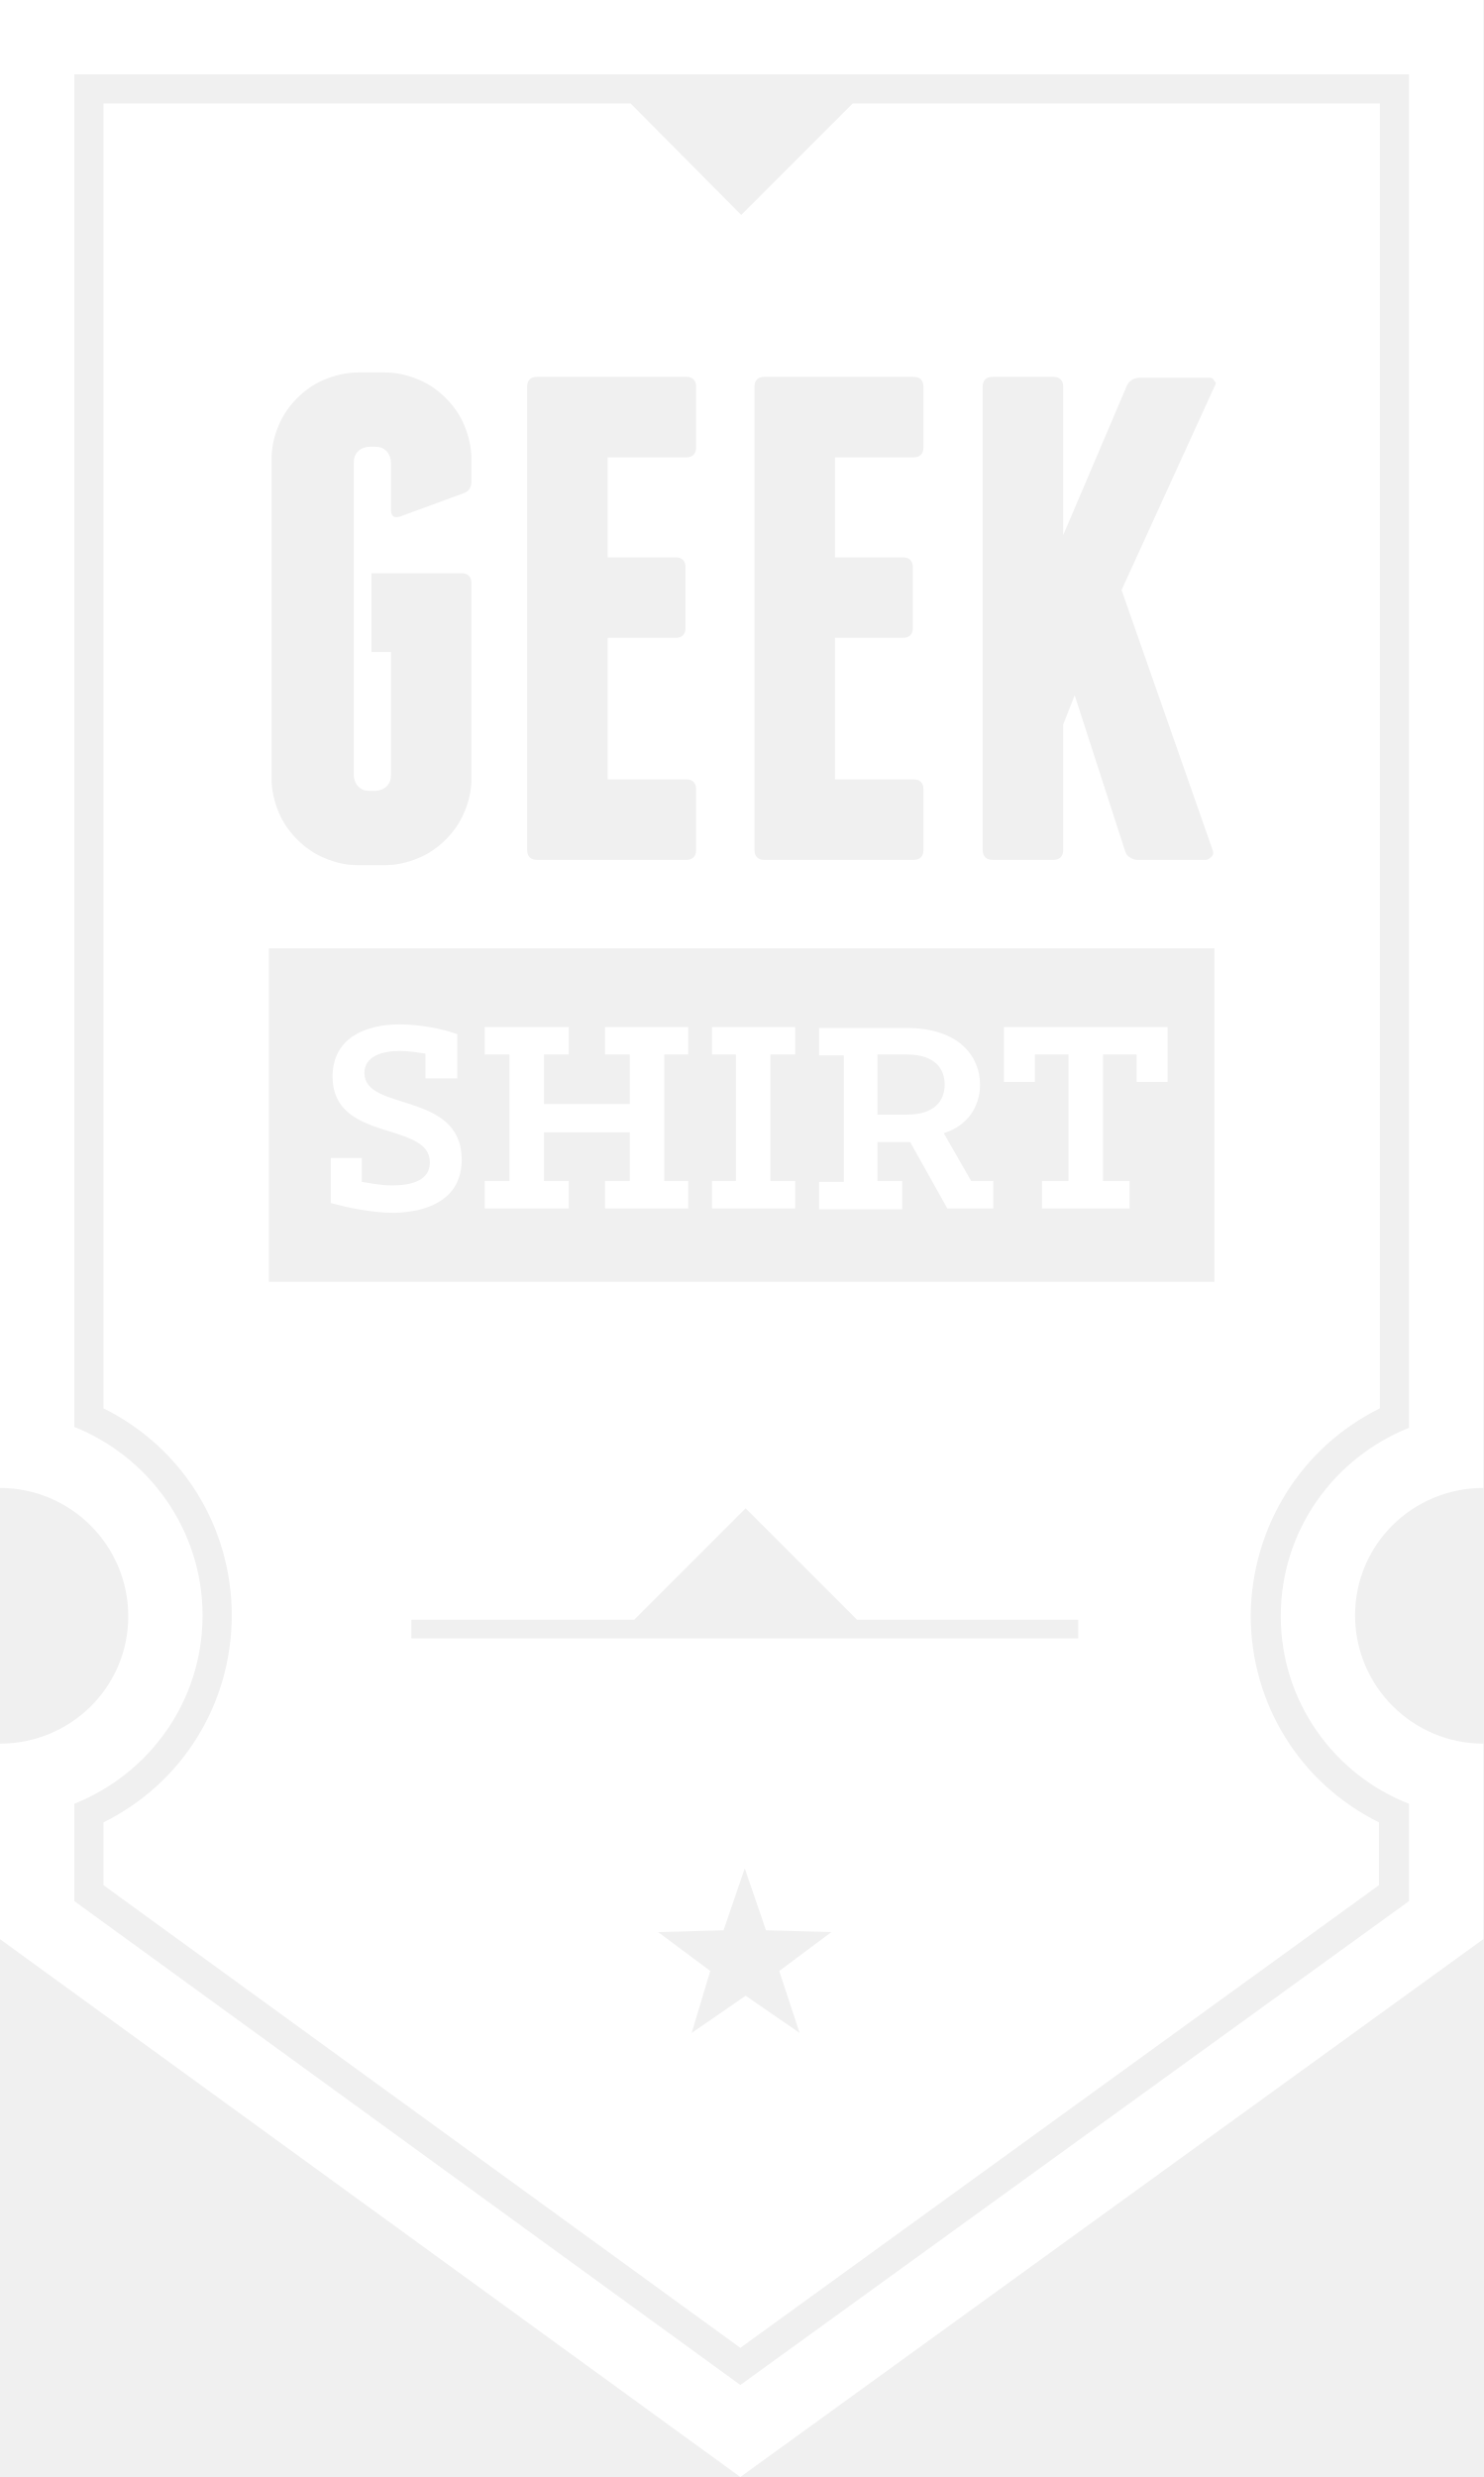
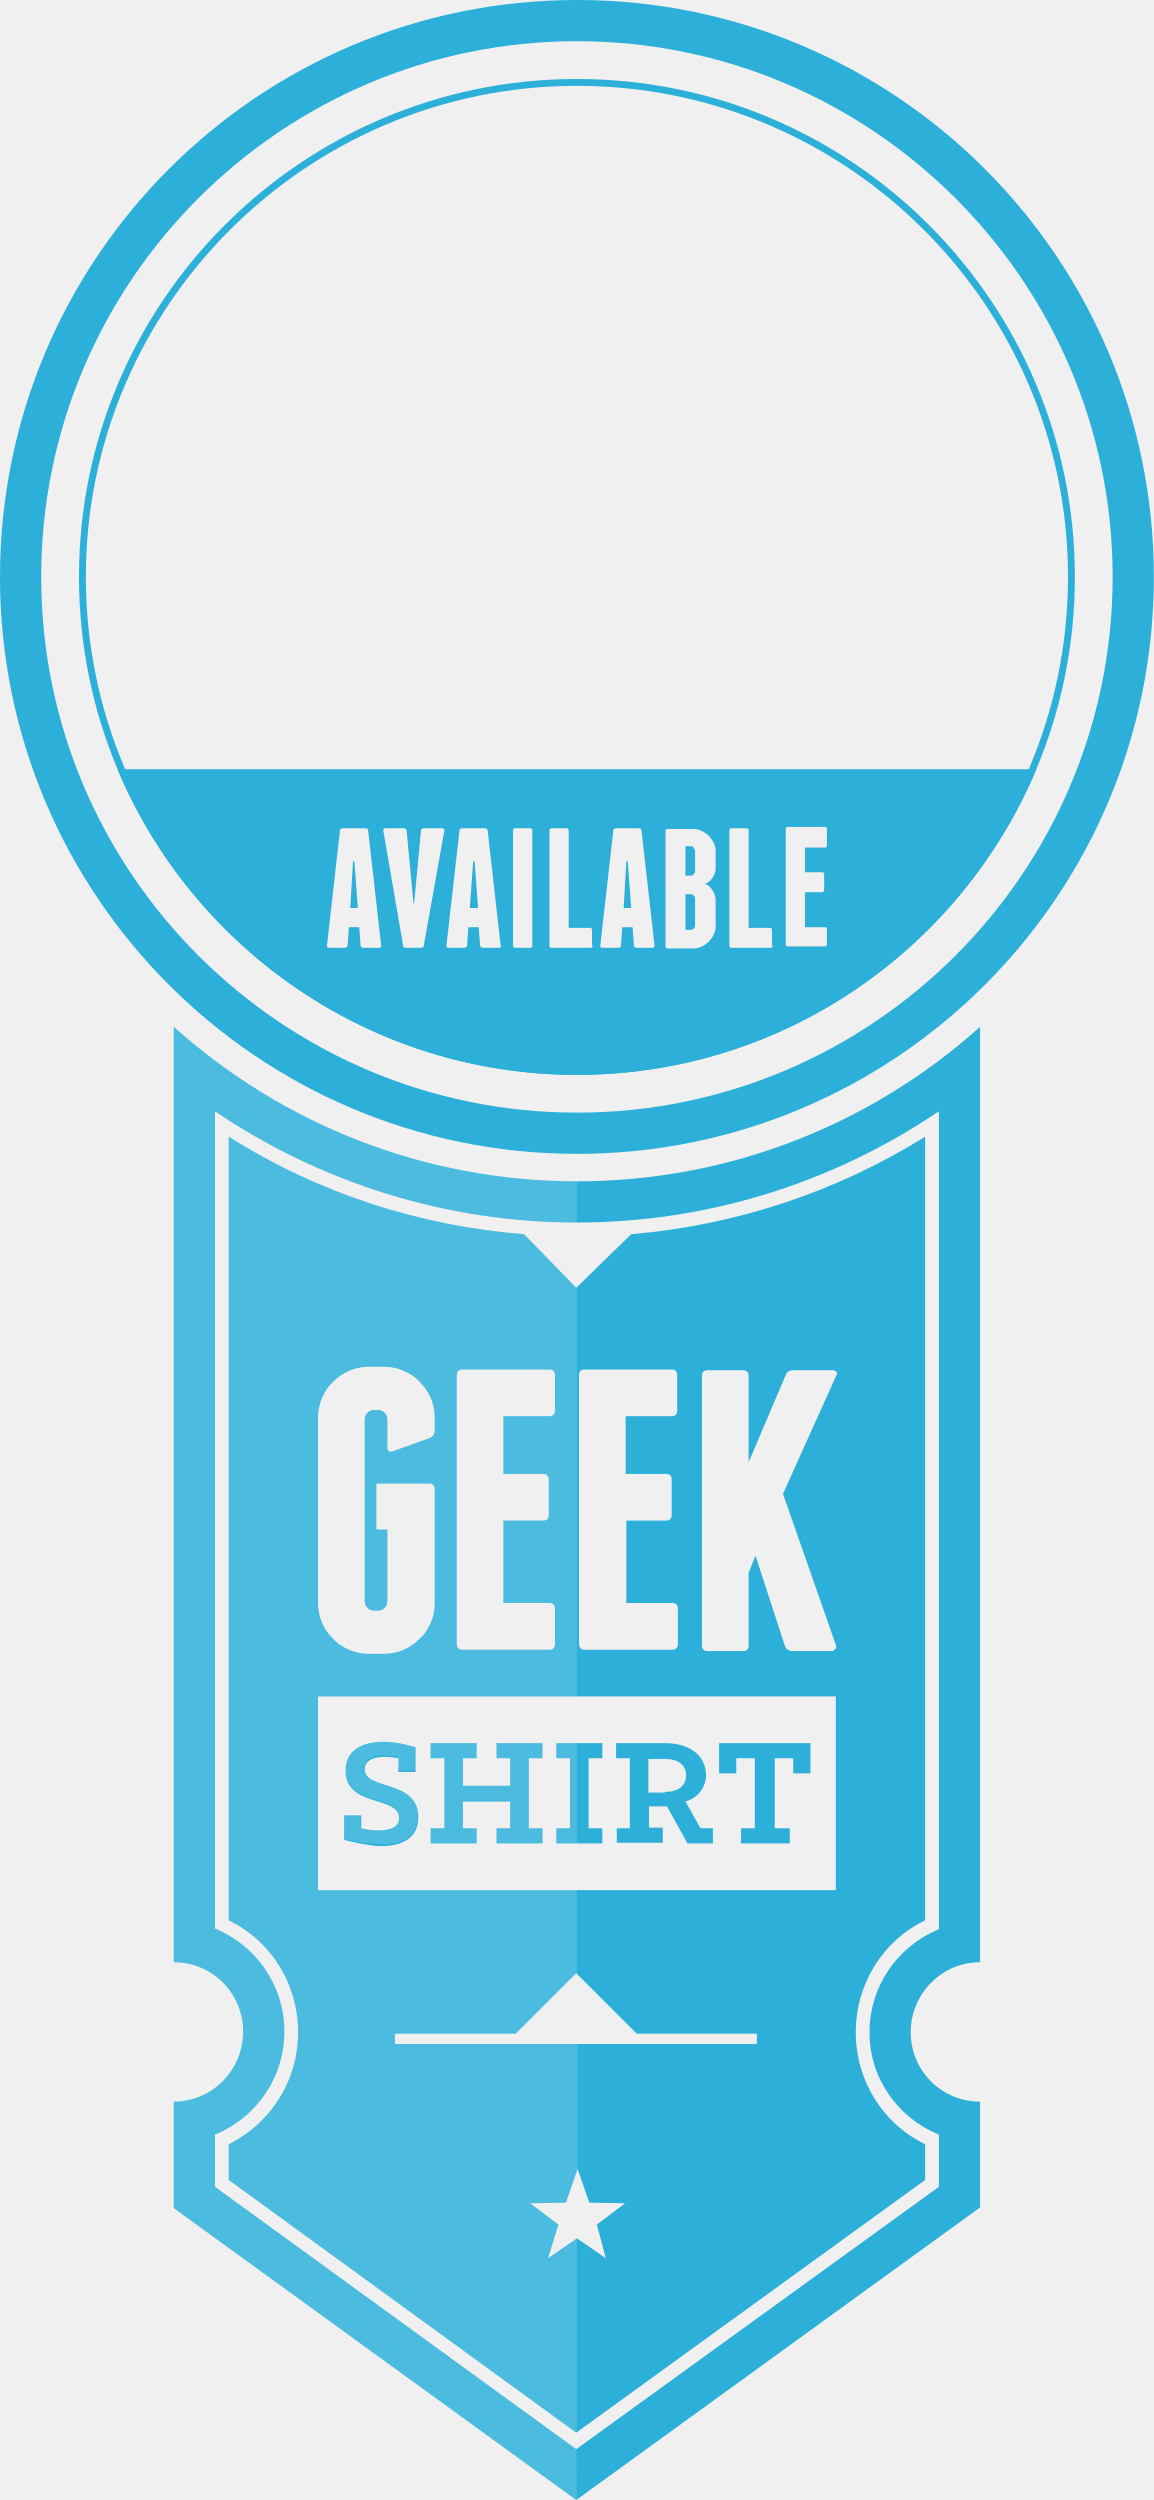
- <svg xmlns="http://www.w3.org/2000/svg" version="1.1" id="Ebene_1" x="0px" y="0px" viewBox="0 0 167.7 280" enable-background="new 0 0 167.7 280" xml:space="preserve">
+ <svg xmlns="http://www.w3.org/2000/svg" version="1.1" id="Ebene_1" x="0px" y="0px" viewBox="0 0 168 364" enable-background="new 0 0 168 364" xml:space="preserve">
  <g>
-     <path fill="#FFFFFF" d="M167.7,168.2V0H0v168.2c8,0,14.5,6.5,14.5,14.5S8,197.1,0,197.1v22.1L83.7,280l84-60.8v-22.1   c-8,0-14.5-6.5-14.5-14.5S159.7,168.2,167.7,168.2z M159.3,203.9v11l-75.6,54.7L8.4,214.9v-11c8.5-3.4,14.5-11.6,14.5-21.3   c0-9.6-6-17.9-14.5-21.3V8.4h150.9v153c-8.5,3.4-14.5,11.6-14.5,21.3C144.8,192.3,150.8,200.6,159.3,203.9z" />
+     <path fill="#2CB0D9" d="M142.7,285.7V149.5c-15.6,14-36.2,22.5-58.7,22.5s-43.1-8.5-58.7-22.5v136.2c5.6,0,10.1,4.5,10.1,10.1   S30.9,306,25.3,306v15.5L83.9,364l58.8-42.6V306c-5.6,0-10.1-4.5-10.1-10.1S137.1,285.7,142.7,285.7z M136.7,310.8v7.6l-52.8,38.2   l-52.6-38.2v-7.6c5.9-2.4,10.1-8.2,10.1-15s-4.2-12.6-10.1-15V161.8C46.8,172.3,65.1,178,84,178s37.2-5.7,52.7-16.2v119.1   c-5.9,2.4-10.1,8.2-10.1,15S130.8,308.4,136.7,310.8z" />
+     <path fill="#2CB0D9" d="M84,6c43,0,78,35,78,78s-35,78-78,78S6,127,6,84S41,6,84,6 M84,0C37.6,0,0,37.6,0,84s37.6,84,84,84   s84-37.6,84-84S130.4,0,84,0L84,0z" />
    <g>
-       <polygon fill="#FFFFFF" points="64.3,133.5 61.5,133.5 61.5,128 71.2,128 71.2,133.5 68.4,133.5 68.4,136.6 77.8,136.6     77.8,133.5 75.1,133.5 75.1,119.2 77.8,119.2 77.8,116.1 68.4,116.1 68.4,119.2 71.2,119.2 71.2,124.8 61.5,124.8 61.5,119.2     64.3,119.2 64.3,116.1 54.8,116.1 54.8,119.2 57.6,119.2 57.6,133.5 54.8,133.5 54.8,136.6 64.3,136.6   " />
-       <polygon fill="#FFFFFF" points="117,119.2 120.8,119.2 120.8,133.5 117.8,133.5 117.8,136.6 127.7,136.6 127.7,133.5 124.7,133.5     124.7,119.2 128.5,119.2 128.5,122.3 132,122.3 132,116.1 113.5,116.1 113.5,122.3 117,122.3   " />
-       <path fill="#FFFFFF" d="M102,133.5h-2.8v-4.4h3.7l4.2,7.5h5.2v-3.1h-2.5l-3.1-5.4c2.8-0.9,4.1-3.1,4.1-5.5c0-3.1-2.3-6.4-8.3-6.4    h-9.9v3.1h2.8v14.3h-2.8v3.1h9.4V133.5z M99.2,119.2h3.3c3.2,0,4.3,1.6,4.3,3.4s-1.1,3.4-4.3,3.4h-3.3V119.2z" />
-       <polygon fill="#FFFFFF" points="89.9,133.5 87.1,133.5 87.1,119.2 89.9,119.2 89.9,116.1 80.5,116.1 80.5,119.2 83.2,119.2     83.2,133.5 80.5,133.5 80.5,136.6 89.9,136.6   " />
-       <path fill="#FFFFFF" d="M156,159.2V11.7H96.4L83.8,24.3L71.3,11.7H11.7v147.5c8.9,4.4,14.5,13.4,14.5,23.4c0,10-5.6,19-14.5,23.4    v7.1l72,52.3l72.2-52.3v-7.1c-8.9-4.4-14.5-13.4-14.5-23.4C141.5,172.6,147.1,163.6,156,159.2z M85.3,43.7c0-0.7,0.4-1.1,1.1-1.1    h16.9c0.7,0,1.1,0.4,1.1,1.1v6.9c0,0.7-0.4,1.1-1.1,1.1h-8.9V63h7.7c0.7,0,1.1,0.4,1.1,1.1V71c0,0.7-0.4,1.1-1.1,1.1h-7.7v16h8.9    c0.7,0,1.1,0.4,1.1,1.1v6.9c0,0.7-0.4,1.1-1.1,1.1H86.4c-0.7,0-1.1-0.4-1.1-1.1V43.7z M59.6,43.7c0-0.7,0.4-1.1,1.1-1.1h16.9    c0.7,0,1.1,0.4,1.1,1.1v6.9c0,0.7-0.4,1.1-1.1,1.1h-8.9V63h7.7c0.7,0,1.1,0.4,1.1,1.1V71c0,0.7-0.4,1.1-1.1,1.1h-7.7v16h8.9    c0.7,0,1.1,0.4,1.1,1.1v6.9c0,0.7-0.4,1.1-1.1,1.1H60.7c-0.7,0-1.1-0.4-1.1-1.1V43.7z M30.7,51.9c0-1.4,0.3-2.6,0.8-3.8    c0.5-1.2,1.2-2.2,2.1-3.1c0.9-0.9,1.9-1.6,3.1-2.1s2.5-0.8,3.8-0.8h3c1.4,0,2.6,0.3,3.8,0.8c1.2,0.5,2.2,1.2,3.1,2.1    c0.9,0.9,1.6,1.9,2.1,3.1c0.5,1.2,0.8,2.5,0.8,3.8v2.5c0,0.7-0.3,1.2-1,1.4l-7.1,2.6c-0.7,0.2-1-0.1-1-0.8v-5.3    c0-0.5-0.2-1-0.5-1.3c-0.4-0.4-0.8-0.5-1.3-0.5h-0.6c-0.5,0-1,0.2-1.3,0.5c-0.4,0.4-0.5,0.8-0.5,1.3v35.3c0,0.5,0.2,1,0.5,1.3    c0.4,0.4,0.8,0.5,1.3,0.5h0.6c0.5,0,1-0.2,1.3-0.5c0.4-0.4,0.5-0.8,0.5-1.3V73.7H42v-8.9h10.2c0.7,0,1.1,0.4,1.1,1.1V88    c0,1.4-0.3,2.6-0.8,3.8C52,93,51.3,94,50.4,94.9c-0.9,0.9-1.9,1.6-3.1,2.1c-1.2,0.5-2.5,0.8-3.8,0.8h-3c-1.4,0-2.6-0.3-3.8-0.8    c-1.2-0.5-2.2-1.2-3.1-2.1C32.7,94,32,93,31.5,91.8c-0.5-1.2-0.8-2.5-0.8-3.8V51.9z M90.4,229.8l-6.1-4.2l-6.1,4.2l2.1-7l-5.9-4.4    l7.4-0.2l2.4-7l2.4,7l7.4,0.2l-5.9,4.4L90.4,229.8z M121.8,185.2H46.5v-2.1h25.2l12.6-12.6l12.6,12.6h25V185.2z M137.3,144.9H30.4    v-37.7h106.9V144.9z M137.3,43.7l-10.5,23l10.3,29.4c0.1,0.3,0.1,0.5-0.1,0.7c-0.2,0.2-0.4,0.4-0.7,0.4h-7.7    c-0.3,0-0.6-0.1-0.9-0.3c-0.3-0.2-0.4-0.4-0.5-0.7l-5.7-17.6l-1.3,3.3v14.2c0,0.7-0.4,1.1-1.1,1.1h-6.9c-0.7,0-1.1-0.4-1.1-1.1    V43.7c0-0.7,0.4-1.1,1.1-1.1h6.9c0.7,0,1.1,0.4,1.1,1.1v16.8l7.2-16.9c0.3-0.6,0.8-0.9,1.5-0.9h7.8c0.3,0,0.5,0.1,0.6,0.4    C137.5,43.2,137.5,43.4,137.3,43.7z" />
-       <path fill="#FFFFFF" d="M52.2,131.1c0-7.8-11-5.4-11-9.8c0-1.9,2-2.5,4-2.5c1.1,0,2.2,0.2,2.9,0.3v2.8h3.6v-5    c-1.7-0.6-4.2-1.1-6.5-1.1c-4,0-7.6,1.6-7.6,5.9c0,7.5,11,5,11,9.7c0,2-2,2.6-4.2,2.6c-1.5,0-2.8-0.3-3.5-0.4v-2.7h-3.5v5.1    c1.9,0.5,4.6,1.1,7.2,1.1C48.5,137,52.2,135.5,52.2,131.1z" />
+       <path fill="#2CB0D9" d="M50.1,267.9v-3.6h2.5v1.9c0.5,0.1,1.4,0.3,2.5,0.3c1.6,0,3-0.4,3-1.8c0-3.3-7.8-1.5-7.8-6.9    c0-3.1,2.6-4.2,5.5-4.2c1.7,0,3.5,0.4,4.7,0.8v3.6h-2.5v-2c-0.5-0.1-1.3-0.2-2-0.2c-1.4,0-2.9,0.4-2.9,1.8c0,3.1,7.8,1.4,7.8,7    c0,3.2-2.6,4.2-5.5,4.2C53.3,268.7,51.5,268.2,50.1,267.9z" />
+       <path fill="#2CB0D9" d="M62.7,266.2h2V256h-2v-2.2h6.7v2.2h-2v4h6.9v-4h-2v-2.2h6.7v2.2h-2v10.2h2v2.2h-6.7v-2.2h2v-3.9h-6.9v3.9    h2v2.2h-6.7V266.2z" />
+       <path fill="#2CB0D9" d="M81,266.2h2V256h-2v-2.2h6.7v2.2h-2v10.2h2v2.2H81V266.2z" />
+       <path fill="#2CB0D9" d="M89.7,266.2h2V256h-2v-2.2h7.1c4.3,0,6,2.4,6,4.6c0,1.7-1,3.3-3,3.9l2.2,3.9h1.8v2.2h-3.7l-3-5.4h-2.6v3.1    h2v2.2h-6.7V266.2z M96.8,260.9c2.3,0,3.1-1.2,3.1-2.4s-0.8-2.4-3.1-2.4h-2.4v4.9H96.8z" />
+       <path fill="#2CB0D9" d="M107.7,266.2h2.2V256h-2.7v2.2h-2.5v-4.4h13.3v4.4h-2.5V256h-2.7v10.2h2.2v2.2h-7.1V266.2z" />
+     </g>
+     <path fill="#2CB0D9" d="M134.7,279.6V165.5c-13,8.1-27.6,12.9-42.8,14.2l-8,7.8l-7.6-7.8c-15.3-1.2-30-6-43-14.2v114.1   c6.2,3,10.1,9.3,10.1,16.3s-3.9,13.2-10.1,16.3v5.2l50.6,36.8l50.8-36.8v-5.2c-6.2-3-10.1-9.3-10.1-16.3S128.5,282.6,134.7,279.6z    M84.3,200.2c0-0.5,0.3-0.8,0.8-0.8h12.7c0.5,0,0.8,0.3,0.8,0.8v5.2c0,0.5-0.3,0.8-0.8,0.8h-6.7v8.4H97c0.5,0,0.8,0.3,0.8,0.8v5.2   c0,0.5-0.3,0.8-0.8,0.8h-5.8v12h6.7c0.5,0,0.8,0.3,0.8,0.8v5.2c0,0.5-0.3,0.8-0.8,0.8H85.1c-0.5,0-0.8-0.3-0.8-0.8V200.2z    M66.5,200.2c0-0.5,0.3-0.8,0.8-0.8H80c0.5,0,0.8,0.3,0.8,0.8v5.2c0,0.5-0.3,0.8-0.8,0.8h-6.7v8.4h5.8c0.5,0,0.8,0.3,0.8,0.8v5.2   c0,0.5-0.3,0.8-0.8,0.8h-5.8v12H80c0.5,0,0.8,0.3,0.8,0.8v5.2c0,0.5-0.3,0.8-0.8,0.8H67.3c-0.5,0-0.8-0.3-0.8-0.8V200.2z    M46.3,206.4c0-1,0.2-2,0.6-2.9c0.4-0.9,0.9-1.7,1.6-2.3c0.7-0.7,1.4-1.2,2.3-1.6c0.9-0.4,1.9-0.6,2.9-0.6h2.2c1,0,2,0.2,2.9,0.6   c0.9,0.4,1.7,0.9,2.3,1.6c0.7,0.7,1.2,1.4,1.6,2.3c0.4,0.9,0.6,1.9,0.6,2.9v1.9c0,0.5-0.3,0.9-0.8,1.1l-5.3,1.9   c-0.5,0.2-0.8,0-0.8-0.6v-4c0-0.4-0.1-0.7-0.4-1c-0.3-0.3-0.6-0.4-1-0.4h-0.5c-0.4,0-0.7,0.1-1,0.4c-0.3,0.3-0.4,0.6-0.4,1v26.4   c0,0.4,0.1,0.7,0.4,1c0.3,0.3,0.6,0.4,1,0.4H55c0.4,0,0.7-0.1,1-0.4c0.3-0.3,0.4-0.6,0.4-1v-10.4h-1.6V216h7.7   c0.5,0,0.8,0.3,0.8,0.8v16.6c0,1-0.2,2-0.6,2.9c-0.4,0.9-0.9,1.7-1.6,2.3c-0.7,0.7-1.4,1.2-2.3,1.6c-0.9,0.4-1.9,0.6-2.9,0.6h-2.2   c-1,0-2-0.2-2.9-0.6c-0.9-0.4-1.7-0.9-2.3-1.6c-0.7-0.7-1.2-1.4-1.6-2.3c-0.4-0.9-0.6-1.9-0.6-2.9V206.4z M88.2,328.8l-4.2-2.9   l-4.2,2.9l1.5-4.9l-4.1-3.1l5.2-0.1l1.7-4.9l1.7,4.9l5.2,0.1l-4.1,3.1L88.2,328.8z M110.2,297.6H57.5v-1.5h17.6l8.8-8.8l8.8,8.8   h17.5V297.6z M121.7,275.2H46.3V247h75.4V275.2z M121.8,200.2l-7.8,17.3l7.7,22c0.1,0.2,0.1,0.4-0.1,0.6c-0.1,0.2-0.3,0.3-0.5,0.3   h-5.8c-0.2,0-0.4-0.1-0.6-0.2c-0.2-0.1-0.3-0.3-0.4-0.5l-4.3-13.2l-1,2.5v10.6c0,0.5-0.3,0.8-0.8,0.8H103c-0.5,0-0.8-0.3-0.8-0.8   v-39.3c0-0.5,0.3-0.8,0.8-0.8h5.2c0.5,0,0.8,0.3,0.8,0.8v12.6l5.4-12.7c0.2-0.5,0.6-0.7,1.1-0.7h5.8c0.2,0,0.4,0.1,0.5,0.3   C121.9,199.9,121.9,200.1,121.8,200.2z" />
+     <path fill="none" d="M48.5,238.6c0.7,0.7,1.4,1.2,2.3,1.6c0.9,0.4,1.9,0.6,2.9,0.6h2.2c1,0,2-0.2,2.9-0.6c0.9-0.4,1.7-0.9,2.3-1.6   c0.7-0.7,1.2-1.4,1.6-2.3c0.4-0.9,0.6-1.9,0.6-2.9v-16.6c0-0.5-0.3-0.8-0.8-0.8h-7.7v6.7h1.6v10.4c0,0.4-0.1,0.7-0.4,1   c-0.3,0.3-0.6,0.4-1,0.4h-0.5c-0.4,0-0.7-0.1-1-0.4c-0.3-0.3-0.4-0.6-0.4-1v-26.4c0-0.4,0.1-0.7,0.4-1c0.3-0.3,0.6-0.4,1-0.4H55   c0.4,0,0.7,0.1,1,0.4c0.3,0.3,0.4,0.6,0.4,1v4c0,0.5,0.3,0.7,0.8,0.6l5.3-1.9c0.5-0.2,0.8-0.5,0.8-1.1v-1.9c0-1-0.2-2-0.6-2.9   c-0.4-0.9-0.9-1.7-1.6-2.3c-0.7-0.7-1.4-1.2-2.3-1.6c-0.9-0.4-1.9-0.6-2.9-0.6h-2.2c-1,0-2,0.2-2.9,0.6c-0.9,0.4-1.7,0.9-2.3,1.6   c-0.7,0.7-1.2,1.4-1.6,2.3c-0.4,0.9-0.6,1.9-0.6,2.9v27c0,1,0.2,2,0.6,2.9C47.3,237.2,47.8,238,48.5,238.6z" />
+     <path fill="none" d="M67.3,240.4H80c0.5,0,0.8-0.3,0.8-0.8v-5.2c0-0.5-0.3-0.8-0.8-0.8h-6.7v-12h5.8c0.5,0,0.8-0.3,0.8-0.8v-5.2   c0-0.5-0.3-0.8-0.8-0.8h-5.8v-8.4H80c0.5,0,0.8-0.3,0.8-0.8v-5.2c0-0.5-0.3-0.8-0.8-0.8H67.3c-0.5,0-0.8,0.3-0.8,0.8v39.3   C66.5,240.1,66.8,240.4,67.3,240.4z" />
+     <path fill="none" d="M97.8,199.4H85.1c-0.5,0-0.8,0.3-0.8,0.8v39.3c0,0.5,0.3,0.8,0.8,0.8h12.7c0.5,0,0.8-0.3,0.8-0.8v-5.2   c0-0.5-0.3-0.8-0.8-0.8h-6.7v-12H97c0.5,0,0.8-0.3,0.8-0.8v-5.2c0-0.5-0.3-0.8-0.8-0.8h-5.8v-8.4h6.7c0.5,0,0.8-0.3,0.8-0.8v-5.2   C98.6,199.7,98.4,199.4,97.8,199.4z" />
+     <path fill="none" d="M121.3,199.4h-5.8c-0.5,0-0.9,0.2-1.1,0.7l-5.4,12.7v-12.6c0-0.5-0.3-0.8-0.8-0.8H103c-0.5,0-0.8,0.3-0.8,0.8   v39.3c0,0.5,0.3,0.8,0.8,0.8h5.2c0.5,0,0.8-0.3,0.8-0.8v-10.6l1-2.5l4.3,13.2c0.1,0.2,0.2,0.4,0.4,0.5c0.2,0.1,0.4,0.2,0.6,0.2h5.8   c0.2,0,0.4-0.1,0.5-0.3c0.1-0.2,0.1-0.4,0.1-0.6l-7.7-22l7.8-17.3c0.1-0.2,0.1-0.4,0-0.6C121.7,199.5,121.6,199.4,121.3,199.4z" />
+     <path opacity="0.15" fill="#FFFFFF" d="M83.9,356.6l-52.6-38.2v-7.6c5.9-2.4,10.1-8.2,10.1-15s-4.2-12.6-10.1-15V161.8   C46.8,172.3,65.1,178,84,178v-6c-22.5,0-43.1-8.5-58.7-22.5v136.2c5.6,0,10.1,4.5,10.1,10.1S30.9,306,25.3,306v15.5L83.9,364   l0.1-0.1L83.9,356.6L83.9,356.6z" />
+     <path opacity="0.15" fill="#FFFFFF" d="M60.8,264.4c0-5.6-7.8-3.9-7.8-7c0-1.3,1.4-1.8,2.9-1.8c0.8,0,1.6,0.1,2,0.2v2h2.5v-3.6   c-1.2-0.4-3-0.8-4.7-0.8c-2.9,0-5.5,1.2-5.5,4.2c0,5.4,7.8,3.6,7.8,6.9c0,1.4-1.5,1.8-3,1.8c-1.1,0-2-0.2-2.5-0.3v-1.9h-2.5v3.6   c1.4,0.4,3.3,0.8,5.2,0.8C58.2,268.7,60.8,267.6,60.8,264.4z" />
+     <polygon opacity="0.15" fill="#FFFFFF" points="69.4,266.2 67.4,266.2 67.4,262.2 74.4,262.2 74.4,266.2 72.4,266.2 72.4,268.4    79.1,268.4 79.1,266.2 77.2,266.2 77.2,256 79.1,256 79.1,253.8 72.4,253.8 72.4,256 74.4,256 74.4,259.9 67.4,259.9 67.4,256    69.4,256 69.4,253.8 62.7,253.8 62.7,256 64.7,256 64.7,266.2 62.7,266.2 62.7,268.4 69.4,268.4  " />
+     <polygon opacity="0.15" fill="#FFFFFF" points="81,253.8 81,256 83,256 83,266.2 81,266.2 81,268.4 84,268.4 84,253.8  " />
+     <path opacity="0.15" fill="#FFFFFF" d="M79.8,328.8l1.5-4.9l-4.1-3.1l5.2-0.1l1.7-4.9v-18.2H57.5v-1.5h17.6l8.8-8.8l0.1,0.1v-12.3   H46.3V247H84v-59.6l-0.1,0.1l-7.6-7.8c-15.3-1.2-30-6-43-14.2v114.1c6.2,3,10.1,9.3,10.1,16.3s-3.9,13.2-10.1,16.3v5.2l50.6,36.8   l0.1-0.1v-28.2L79.8,328.8z M66.5,200.2c0-0.5,0.3-0.8,0.8-0.8H80c0.5,0,0.8,0.3,0.8,0.8v5.2c0,0.5-0.3,0.8-0.8,0.8h-6.7v8.4h5.8   c0.5,0,0.8,0.3,0.8,0.8v5.2c0,0.5-0.3,0.8-0.8,0.8h-5.8v12H80c0.5,0,0.8,0.3,0.8,0.8v5.2c0,0.5-0.3,0.8-0.8,0.8H67.3   c-0.5,0-0.8-0.3-0.8-0.8V200.2z M46.3,206.4c0-1,0.2-2,0.6-2.9c0.4-0.9,0.9-1.7,1.6-2.3c0.7-0.7,1.4-1.2,2.3-1.6   c0.9-0.4,1.9-0.6,2.9-0.6h2.2c1,0,2,0.2,2.9,0.6c0.9,0.4,1.7,0.9,2.3,1.6c0.7,0.7,1.2,1.4,1.6,2.3c0.4,0.9,0.6,1.9,0.6,2.9v1.9   c0,0.5-0.3,0.9-0.8,1.1l-5.3,1.9c-0.5,0.2-0.8,0-0.8-0.6v-4c0-0.4-0.1-0.7-0.4-1c-0.3-0.3-0.6-0.4-1-0.4h-0.5c-0.4,0-0.7,0.1-1,0.4   c-0.3,0.3-0.4,0.6-0.4,1v26.4c0,0.4,0.1,0.7,0.4,1c0.3,0.3,0.6,0.4,1,0.4H55c0.4,0,0.7-0.1,1-0.4c0.3-0.3,0.4-0.6,0.4-1v-10.4h-1.6   V216h7.7c0.5,0,0.8,0.3,0.8,0.8v16.6c0,1-0.2,2-0.6,2.9c-0.4,0.9-0.9,1.7-1.6,2.3c-0.7,0.7-1.4,1.2-2.3,1.6   c-0.9,0.4-1.9,0.6-2.9,0.6h-2.2c-1,0-2-0.2-2.9-0.6c-0.9-0.4-1.7-0.9-2.3-1.6c-0.7-0.7-1.2-1.4-1.6-2.3c-0.4-0.9-0.6-1.9-0.6-2.9   V206.4z" />
+     <g>
+       <g>
+         <path fill="#2CB0D9" d="M100.6,123.2h-0.8v4.3h0.8c0.2,0,0.3-0.1,0.4-0.2c0.1-0.1,0.2-0.3,0.2-0.4v-3c0-0.2-0.1-0.3-0.2-0.4     C100.9,123.2,100.8,123.2,100.6,123.2z" />
+         <polygon fill="#2CB0D9" points="91.2,125.4 90.8,132.2 91.9,132.2 91.4,125.4    " />
+         <path fill="#2CB0D9" d="M100.6,130.2h-0.8v5.2h0.8c0.2,0,0.3-0.1,0.4-0.2c0.1-0.1,0.2-0.3,0.2-0.4v-4c0-0.2-0.1-0.3-0.2-0.4     C100.9,130.2,100.8,130.2,100.6,130.2z" />
+         <polygon fill="#2CB0D9" points="68.9,125.4 68.4,132.2 69.6,132.2 69.1,125.4    " />
+         <polygon fill="#2CB0D9" points="51.4,125.4 51,132.2 52.1,132.2 51.6,125.4    " />
+         <path fill="#2CB0D9" d="M17.1,112c11,26.1,36.8,44.5,66.9,44.5s55.9-18.4,66.9-44.5H17.1z M55.2,138h-2.3c-0.2,0-0.3-0.1-0.4-0.3     l-0.2-2.7h-1.5l-0.2,2.7c0,0.2-0.2,0.3-0.4,0.3h-2.3c-0.2,0-0.3-0.1-0.3-0.3l1.9-16.8c0-0.2,0.2-0.3,0.4-0.3h3.3     c0.2,0,0.4,0.1,0.4,0.3l1.9,16.8C55.5,137.9,55.4,138,55.2,138z M61.7,137.7c0,0.2-0.2,0.3-0.4,0.3h-2.2c-0.2,0-0.4-0.1-0.4-0.3     l-2.9-16.8c0-0.2,0.1-0.3,0.3-0.3h2.7c0.2,0,0.3,0.1,0.4,0.3l1,10.6h0.1l1-10.6c0-0.2,0.2-0.3,0.4-0.3h2.7c0.2,0,0.3,0.1,0.3,0.3     L61.7,137.7z M72.6,138h-2.3c-0.2,0-0.3-0.1-0.4-0.3l-0.2-2.7h-1.5l-0.2,2.7c0,0.2-0.2,0.3-0.4,0.3h-2.3c-0.2,0-0.3-0.1-0.3-0.3     l1.9-16.8c0-0.2,0.2-0.3,0.4-0.3h3.3c0.2,0,0.4,0.1,0.4,0.3l1.9,16.8C73,137.9,72.9,138,72.6,138z M77.5,137.7     c0,0.2-0.1,0.3-0.3,0.3h-2.2c-0.2,0-0.3-0.1-0.3-0.3v-16.8c0-0.2,0.1-0.3,0.3-0.3h2.2c0.2,0,0.3,0.1,0.3,0.3V137.7z M86.3,137.7     c0,0.2-0.1,0.3-0.3,0.3h-3.4h-0.1h0h-2.2c-0.2,0-0.3-0.1-0.3-0.3v-16.8c0-0.2,0.1-0.3,0.3-0.3h2.2c0.2,0,0.3,0.1,0.3,0.3v14.2     h3.1c0.2,0,0.3,0.1,0.3,0.3V137.7z M95,138h-2.3c-0.2,0-0.3-0.1-0.4-0.3l-0.2-2.7h-1.5l-0.2,2.7c0,0.2-0.2,0.3-0.4,0.3h-2.3     c-0.2,0-0.3-0.1-0.3-0.3l1.9-16.8c0-0.2,0.2-0.3,0.4-0.3H93c0.2,0,0.4,0.1,0.4,0.3l1.9,16.8C95.3,137.9,95.2,138,95,138z      M104.2,126.2c0,0.8-0.2,1.4-0.7,1.9c-0.3,0.3-0.5,0.5-0.9,0.6c0.4,0.1,0.7,0.3,0.9,0.6s0.4,0.5,0.5,0.8c0.1,0.3,0.2,0.7,0.2,1.1     v3.7c0,0.4-0.1,0.8-0.3,1.2c-0.2,0.4-0.4,0.7-0.7,1c-0.3,0.3-0.6,0.5-1,0.7c-0.4,0.2-0.8,0.3-1.2,0.3h-3.8     c-0.2,0-0.3-0.1-0.3-0.3v-16.8c0-0.2,0.1-0.3,0.3-0.3h3.8c0.4,0,0.8,0.1,1.2,0.3c0.4,0.2,0.7,0.4,1,0.7c0.3,0.3,0.5,0.6,0.7,1     c0.2,0.4,0.3,0.8,0.3,1.2V126.2z M112.5,137.7c0,0.2-0.1,0.3-0.3,0.3h-3.4h-0.1h0h-2.2c-0.2,0-0.3-0.1-0.3-0.3v-16.8     c0-0.2,0.1-0.3,0.3-0.3h2.2c0.2,0,0.3,0.1,0.3,0.3v14.2h3.1c0.2,0,0.3,0.1,0.3,0.3V137.7z M120.4,123.1c0,0.2-0.1,0.3-0.3,0.3     h-2.9v3.6h2.5c0.2,0,0.3,0.1,0.3,0.3v2.2c0,0.2-0.1,0.4-0.3,0.4h-2.5v5.1h2.9c0.2,0,0.3,0.1,0.3,0.3v2.2c0,0.2-0.1,0.3-0.3,0.3     h-5.4c-0.2,0-0.3-0.1-0.3-0.3v-16.8c0-0.2,0.1-0.3,0.3-0.3h5.4c0.2,0,0.3,0.1,0.3,0.3V123.1z" />
+       </g>
+       <g>
+         <path fill="#2CB0D9" d="M84,12.5c39.4,0,71.5,32.1,71.5,71.5s-32.1,71.5-71.5,71.5S12.5,123.4,12.5,84S44.6,12.5,84,12.5      M84,11.5C44,11.5,11.5,44,11.5,84S44,156.5,84,156.5S156.5,124,156.5,84S124,11.5,84,11.5L84,11.5z" />
+       </g>
    </g>
  </g>
</svg>
